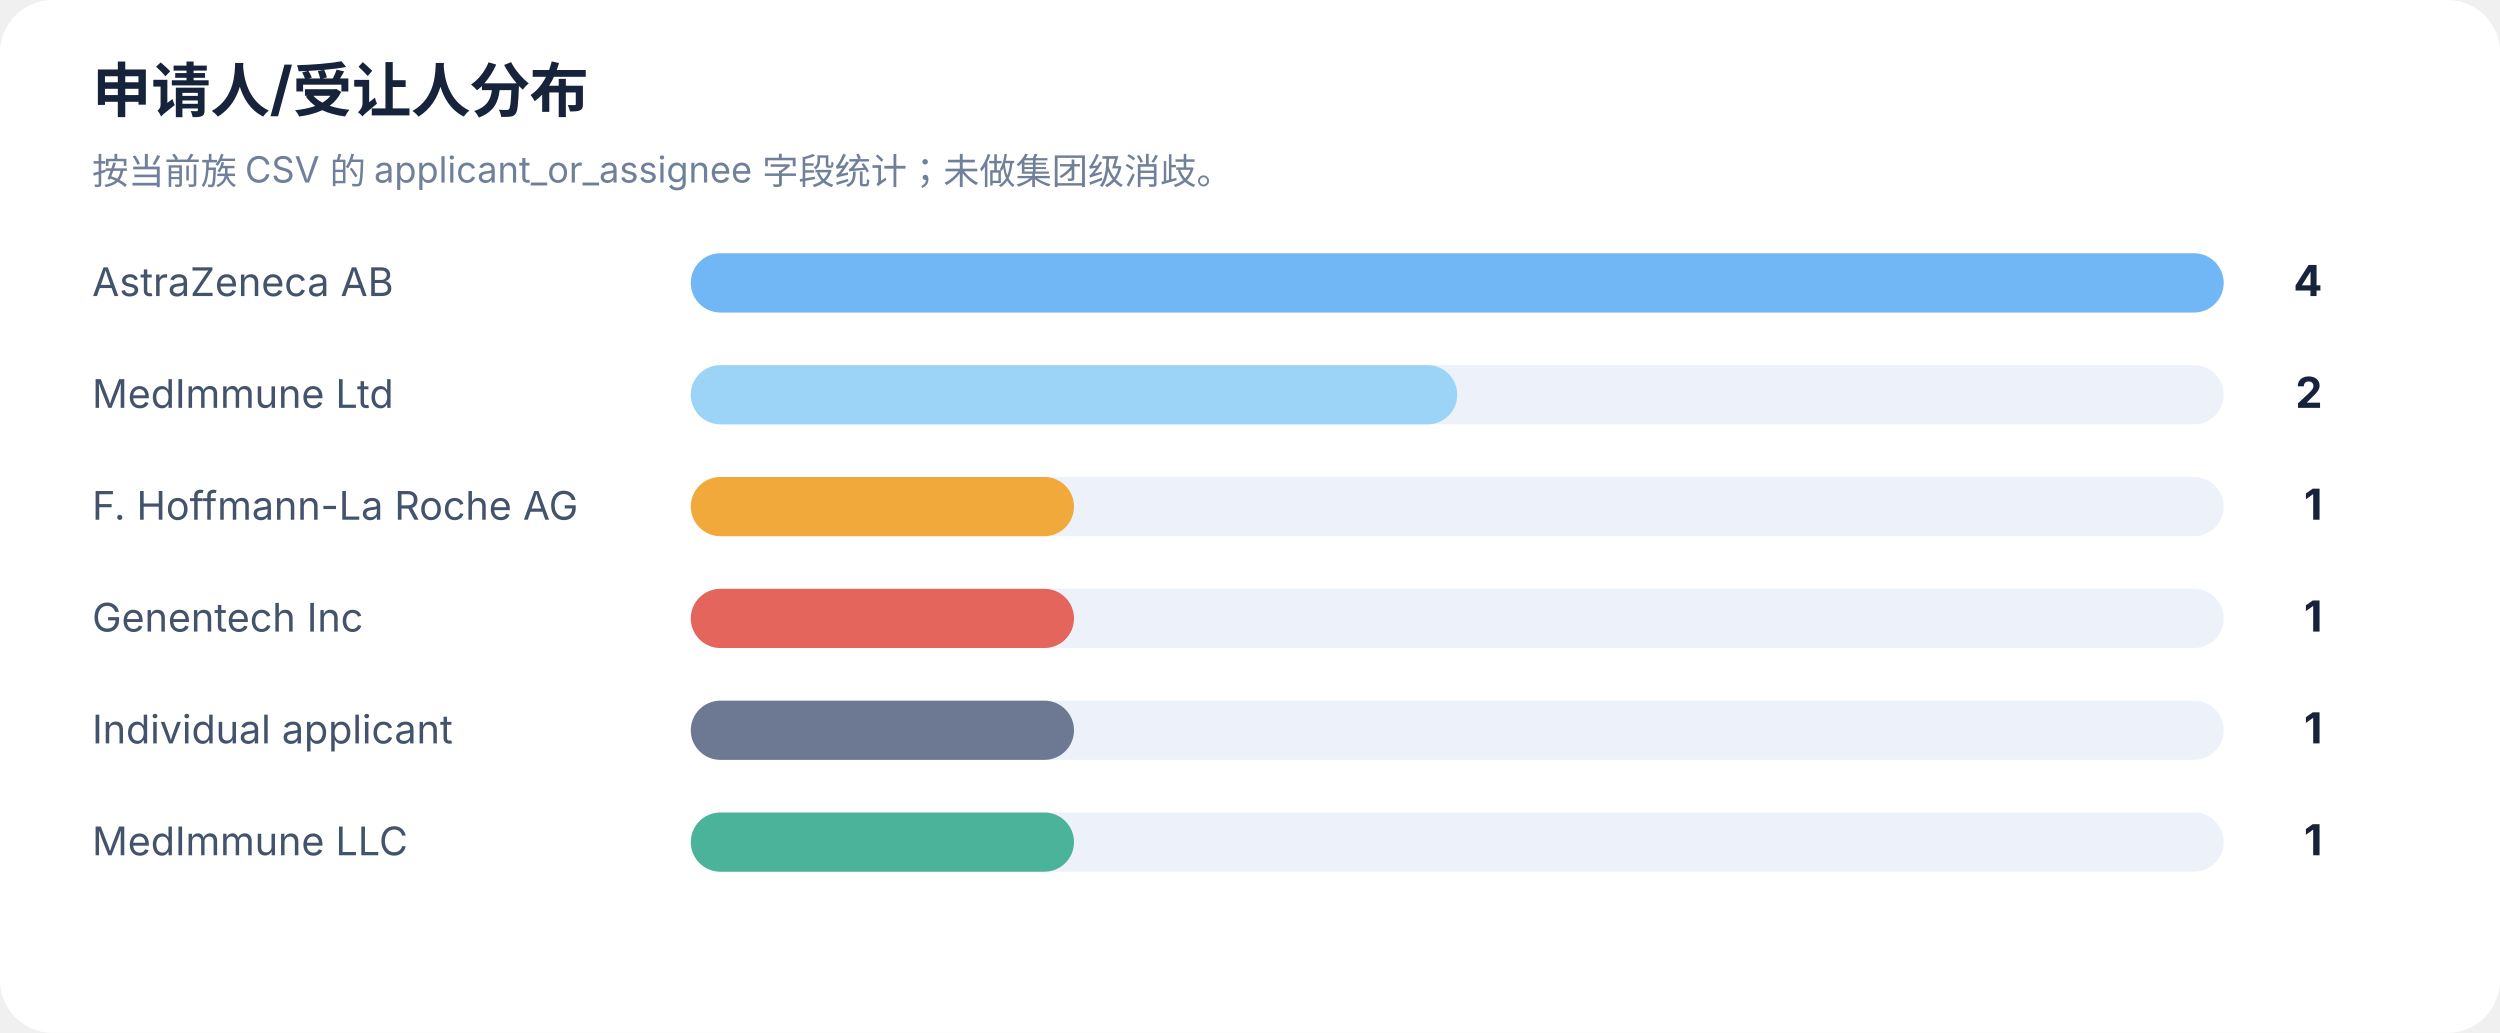
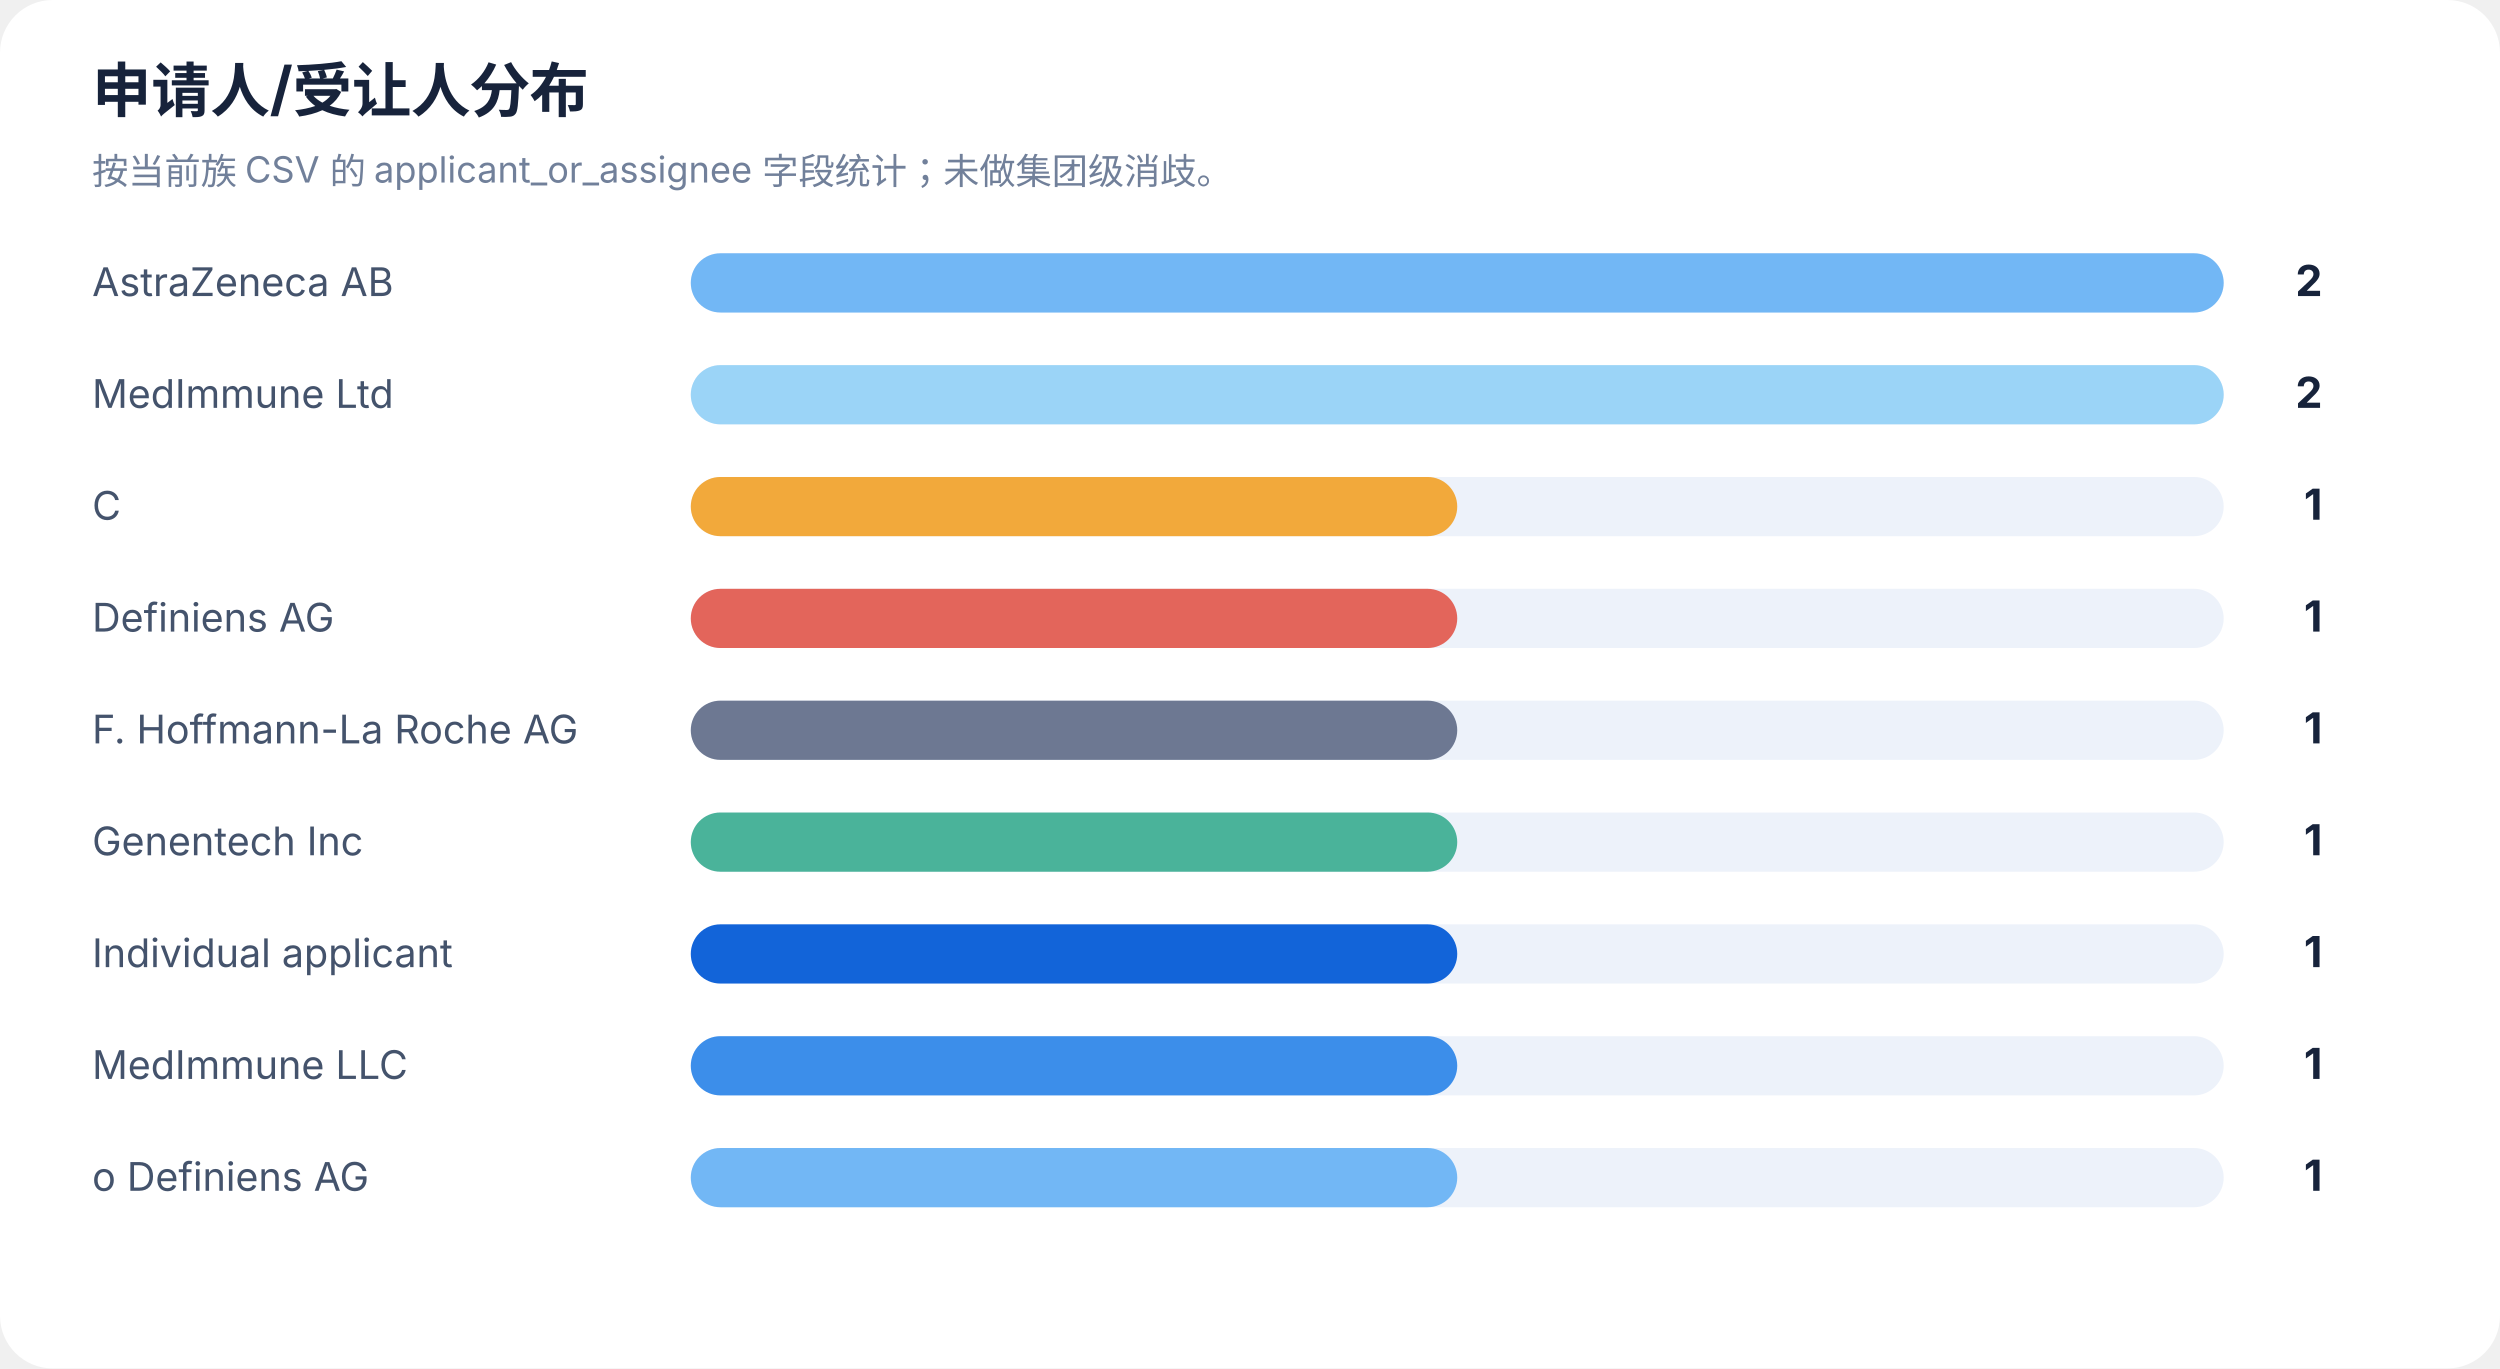
- <svg xmlns="http://www.w3.org/2000/svg" viewBox="0 0 760 314" role="img" aria-label="申请人/受让人分布">
-   <rect width="760" height="314" rx="16" fill="#ffffff" />
+ <svg xmlns="http://www.w3.org/2000/svg" viewBox="0 0 760 416" role="img" aria-label="申请人/受让人分布">
+   <rect width="760" height="416" rx="16" fill="#ffffff" />
  <text x="28" y="34" font-family="-apple-system,BlinkMacSystemFont,Segoe UI,sans-serif" font-size="18" font-weight="700" fill="#17233b">申请人/受让人分布</text>
  <text x="28" y="56" font-family="-apple-system,BlinkMacSystemFont,Segoe UI,sans-serif" font-size="11" fill="#71809a">按当前族 CSV 的 applicant_or_assignee 字段统计；未做集团级消歧。</text>
  <text x="28" y="90" font-family="-apple-system,BlinkMacSystemFont,Segoe UI,sans-serif" font-size="12" fill="#44536c">AstraZeneca AB</text>
  <rect x="210" y="77" width="466" height="18" rx="9" fill="#edf2fa" />
  <rect x="210" y="77" width="466.0" height="18" rx="9" fill="#72b7f5" />
-   <text x="706" y="90" text-anchor="end" font-family="-apple-system,BlinkMacSystemFont,Segoe UI,sans-serif" font-size="13" font-weight="700" fill="#17233b">4</text>
+   <text x="706" y="90" text-anchor="end" font-family="-apple-system,BlinkMacSystemFont,Segoe UI,sans-serif" font-size="13" font-weight="700" fill="#17233b">2</text>
  <text x="28" y="124" font-family="-apple-system,BlinkMacSystemFont,Segoe UI,sans-serif" font-size="12" fill="#44536c">MedImmune Ltd</text>
  <rect x="210" y="111" width="466" height="18" rx="9" fill="#edf2fa" />
-   <rect x="210" y="111" width="233.0" height="18" rx="9" fill="#9bd4f7" />
+   <rect x="210" y="111" width="466.0" height="18" rx="9" fill="#9bd4f7" />
  <text x="706" y="124" text-anchor="end" font-family="-apple-system,BlinkMacSystemFont,Segoe UI,sans-serif" font-size="13" font-weight="700" fill="#17233b">2</text>
-   <text x="28" y="158" font-family="-apple-system,BlinkMacSystemFont,Segoe UI,sans-serif" font-size="12" fill="#44536c">F. Hoffmann-La Roche AG</text>
+   <text x="28" y="158" font-family="-apple-system,BlinkMacSystemFont,Segoe UI,sans-serif" font-size="12" fill="#44536c">C</text>
  <rect x="210" y="145" width="466" height="18" rx="9" fill="#edf2fa" />
-   <rect x="210" y="145" width="116.5" height="18" rx="9" fill="#f2a93b" />
+   <rect x="210" y="145" width="233.0" height="18" rx="9" fill="#f2a93b" />
  <text x="706" y="158" text-anchor="end" font-family="-apple-system,BlinkMacSystemFont,Segoe UI,sans-serif" font-size="13" font-weight="700" fill="#17233b">1</text>
-   <text x="28" y="192" font-family="-apple-system,BlinkMacSystemFont,Segoe UI,sans-serif" font-size="12" fill="#44536c">Genentech Inc</text>
+   <text x="28" y="192" font-family="-apple-system,BlinkMacSystemFont,Segoe UI,sans-serif" font-size="12" fill="#44536c">Definiens AG</text>
  <rect x="210" y="179" width="466" height="18" rx="9" fill="#edf2fa" />
-   <rect x="210" y="179" width="116.5" height="18" rx="9" fill="#e3655b" />
+   <rect x="210" y="179" width="233.0" height="18" rx="9" fill="#e3655b" />
  <text x="706" y="192" text-anchor="end" font-family="-apple-system,BlinkMacSystemFont,Segoe UI,sans-serif" font-size="13" font-weight="700" fill="#17233b">1</text>
-   <text x="28" y="226" font-family="-apple-system,BlinkMacSystemFont,Segoe UI,sans-serif" font-size="12" fill="#44536c">Individual applicant</text>
+   <text x="28" y="226" font-family="-apple-system,BlinkMacSystemFont,Segoe UI,sans-serif" font-size="12" fill="#44536c">F. Hoffmann-La Roche AG</text>
  <rect x="210" y="213" width="466" height="18" rx="9" fill="#edf2fa" />
-   <rect x="210" y="213" width="116.5" height="18" rx="9" fill="#6d7892" />
+   <rect x="210" y="213" width="233.0" height="18" rx="9" fill="#6d7892" />
  <text x="706" y="226" text-anchor="end" font-family="-apple-system,BlinkMacSystemFont,Segoe UI,sans-serif" font-size="13" font-weight="700" fill="#17233b">1</text>
-   <text x="28" y="260" font-family="-apple-system,BlinkMacSystemFont,Segoe UI,sans-serif" font-size="12" fill="#44536c">MedImmune LLC</text>
+   <text x="28" y="260" font-family="-apple-system,BlinkMacSystemFont,Segoe UI,sans-serif" font-size="12" fill="#44536c">Genentech Inc</text>
  <rect x="210" y="247" width="466" height="18" rx="9" fill="#edf2fa" />
-   <rect x="210" y="247" width="116.5" height="18" rx="9" fill="#4ab39a" />
+   <rect x="210" y="247" width="233.0" height="18" rx="9" fill="#4ab39a" />
  <text x="706" y="260" text-anchor="end" font-family="-apple-system,BlinkMacSystemFont,Segoe UI,sans-serif" font-size="13" font-weight="700" fill="#17233b">1</text>
+   <text x="28" y="294" font-family="-apple-system,BlinkMacSystemFont,Segoe UI,sans-serif" font-size="12" fill="#44536c">Individual applicant</text>
+   <rect x="210" y="281" width="466" height="18" rx="9" fill="#edf2fa" />
+   <rect x="210" y="281" width="233.0" height="18" rx="9" fill="#1264d9" />
+   <text x="706" y="294" text-anchor="end" font-family="-apple-system,BlinkMacSystemFont,Segoe UI,sans-serif" font-size="13" font-weight="700" fill="#17233b">1</text>
+   <text x="28" y="328" font-family="-apple-system,BlinkMacSystemFont,Segoe UI,sans-serif" font-size="12" fill="#44536c">MedImmune LLC</text>
+   <rect x="210" y="315" width="466" height="18" rx="9" fill="#edf2fa" />
+   <rect x="210" y="315" width="233.0" height="18" rx="9" fill="#3c8eea" />
+   <text x="706" y="328" text-anchor="end" font-family="-apple-system,BlinkMacSystemFont,Segoe UI,sans-serif" font-size="13" font-weight="700" fill="#17233b">1</text>
+   <text x="28" y="362" font-family="-apple-system,BlinkMacSystemFont,Segoe UI,sans-serif" font-size="12" fill="#44536c">o Definiens AG</text>
+   <rect x="210" y="349" width="466" height="18" rx="9" fill="#edf2fa" />
+   <rect x="210" y="349" width="233.0" height="18" rx="9" fill="#72b7f5" />
+   <text x="706" y="362" text-anchor="end" font-family="-apple-system,BlinkMacSystemFont,Segoe UI,sans-serif" font-size="13" font-weight="700" fill="#17233b">1</text>
</svg>
